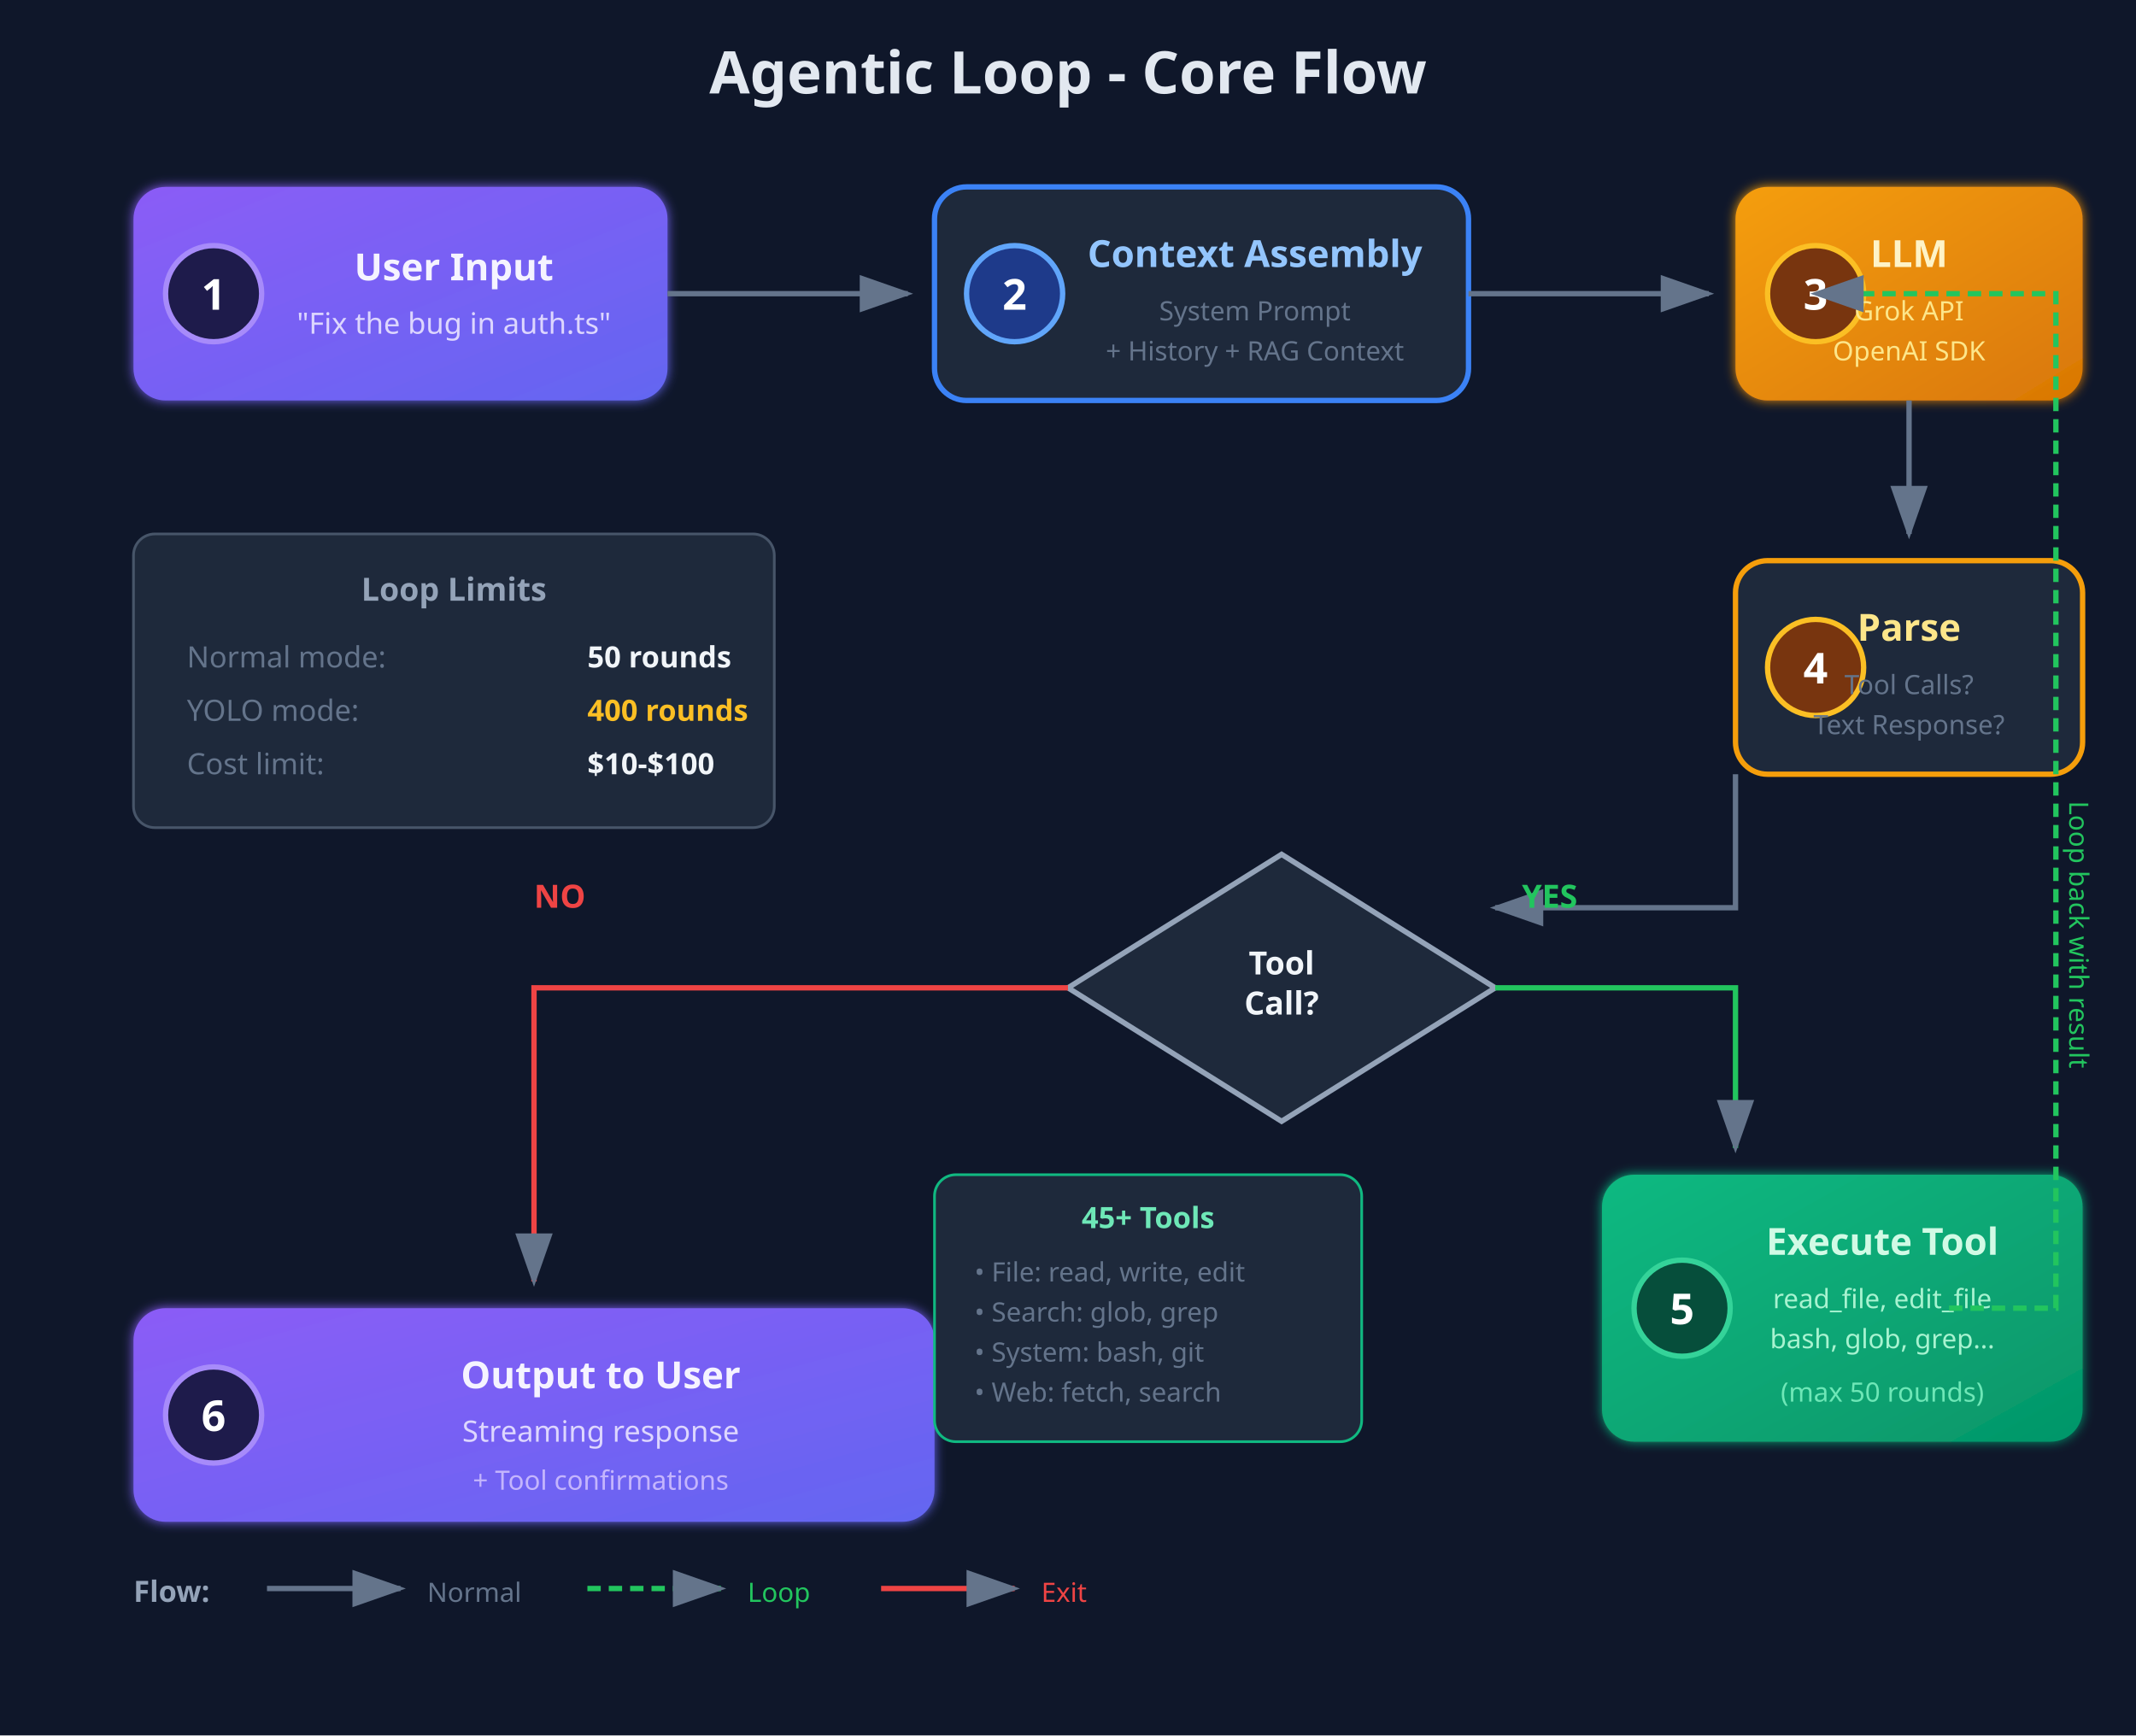
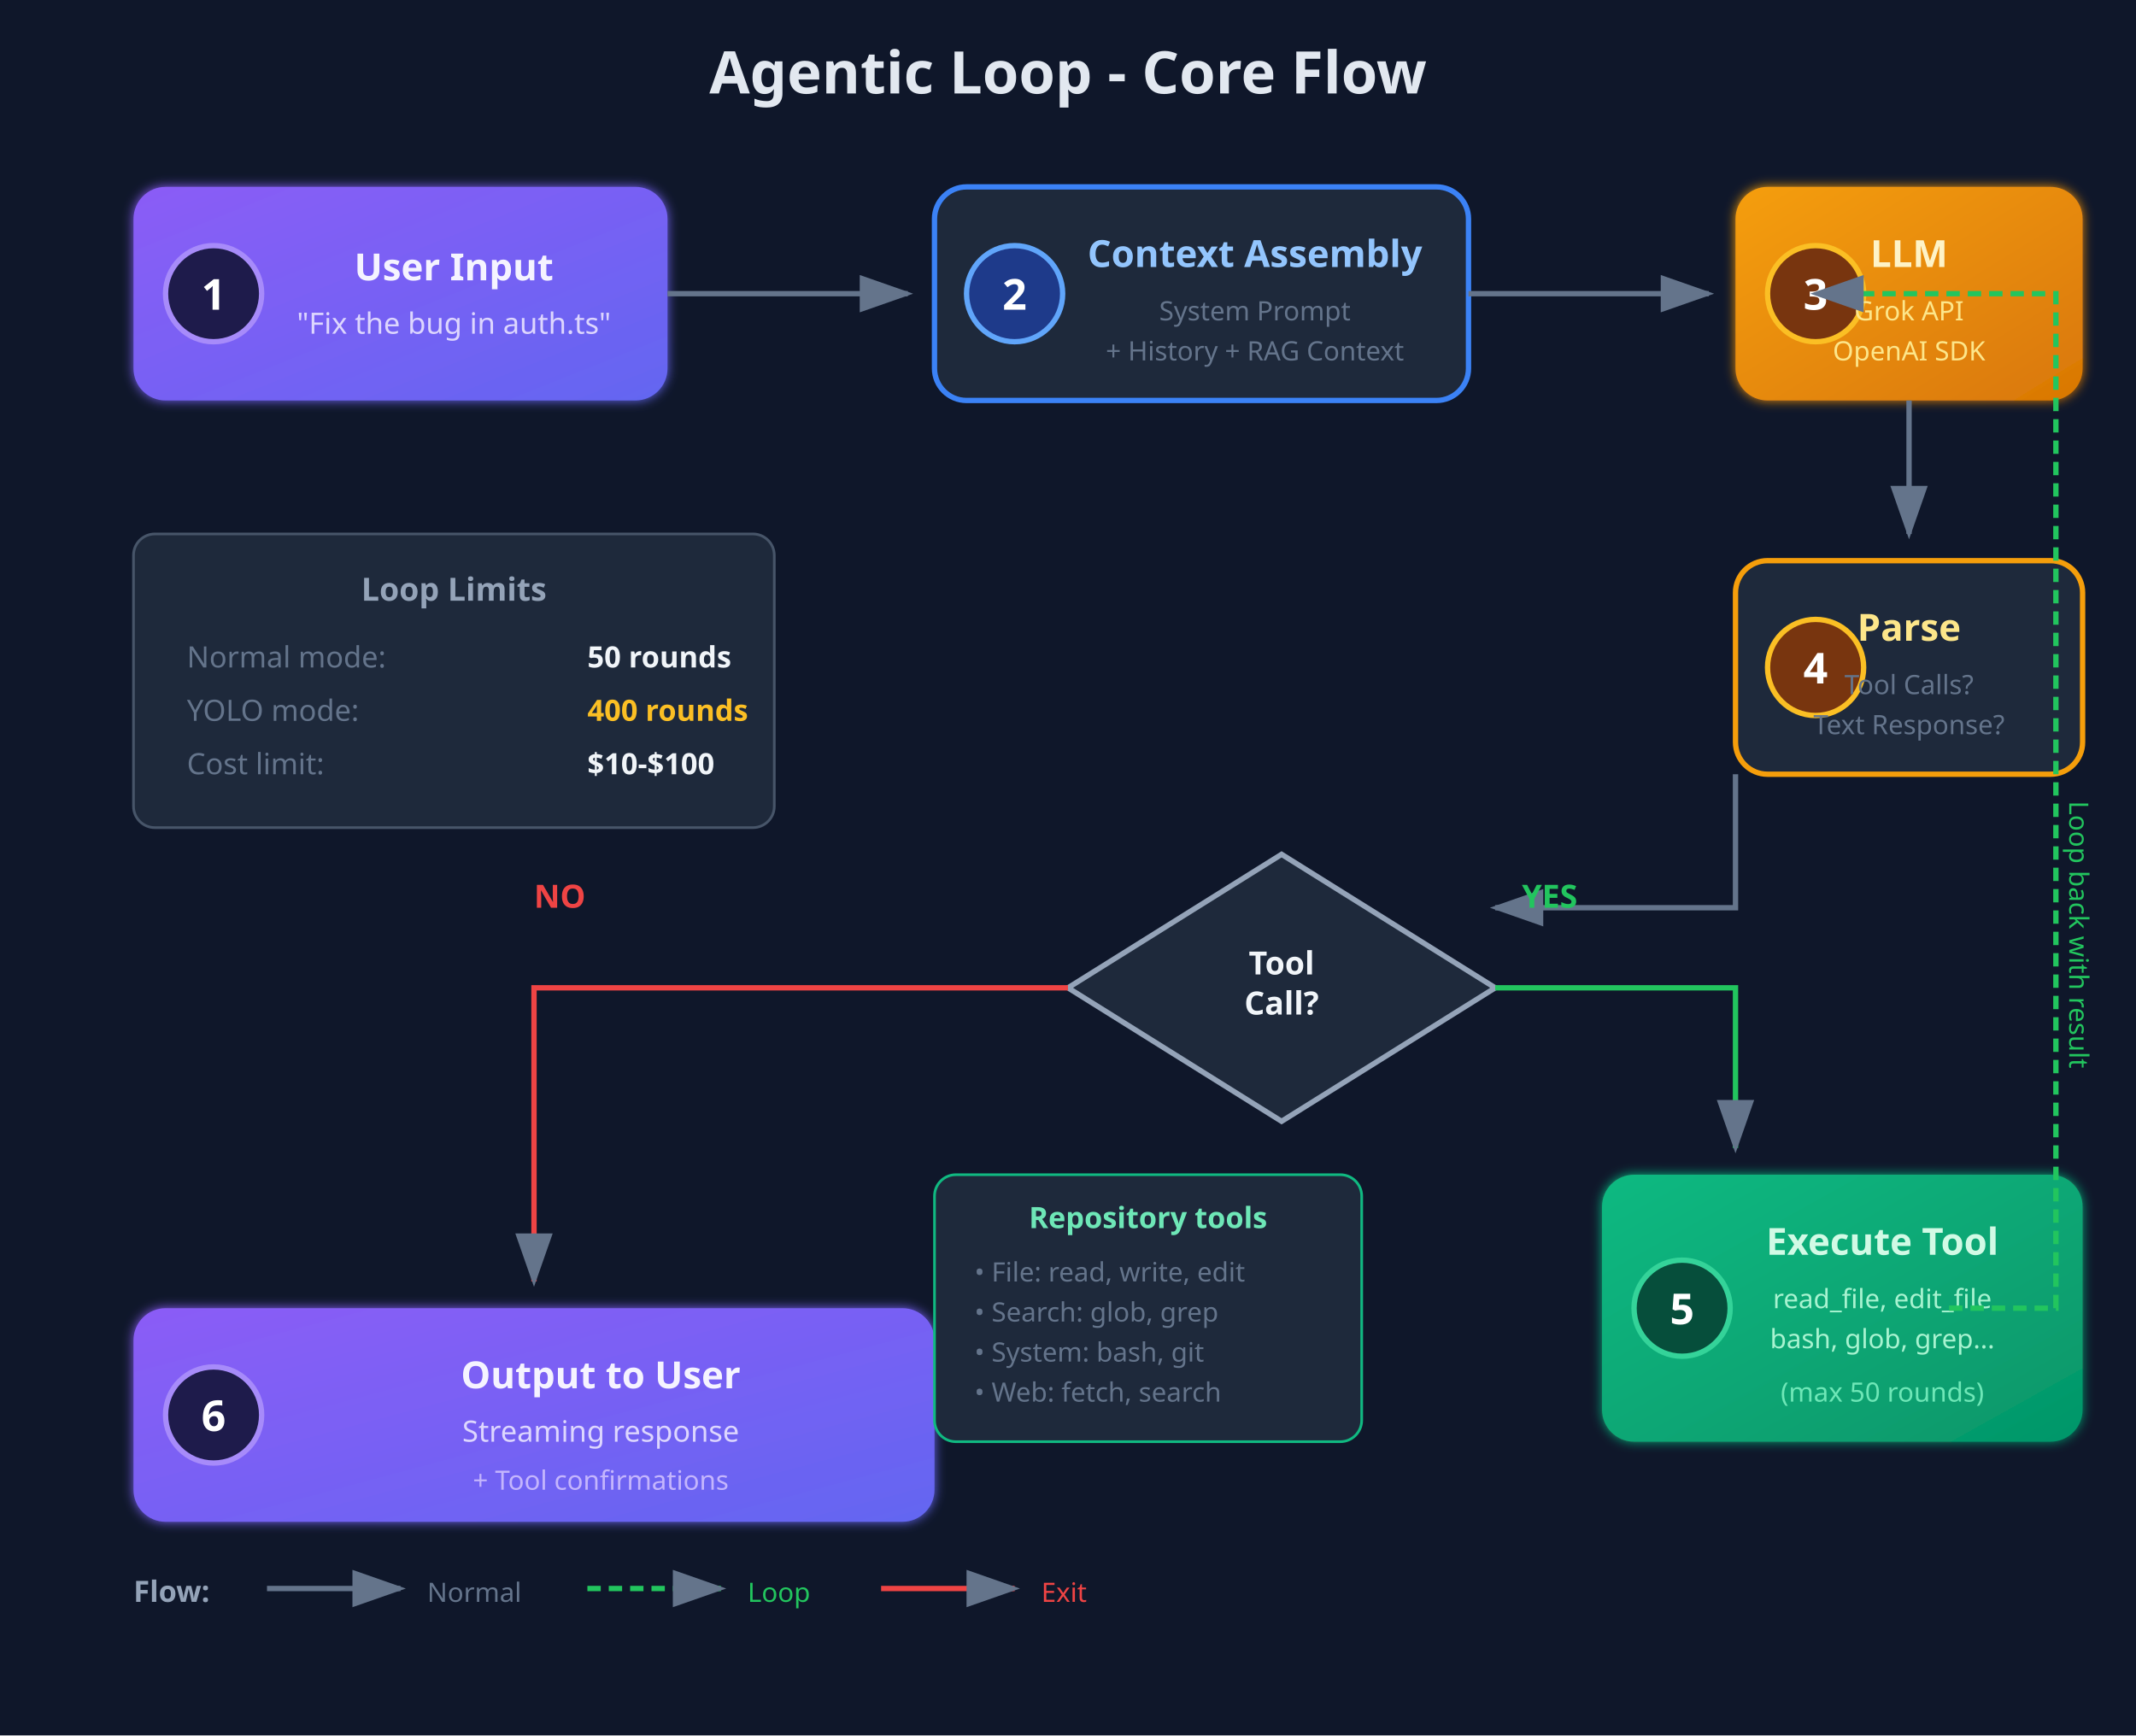
<svg xmlns="http://www.w3.org/2000/svg" viewBox="0 0 800 650">
  <defs>
    <linearGradient id="userGrad" x1="0%" y1="0%" x2="100%" y2="100%">
      <stop offset="0%" style="stop-color:#8b5cf6" />
      <stop offset="100%" style="stop-color:#6366f1" />
    </linearGradient>
    <linearGradient id="agentGrad" x1="0%" y1="0%" x2="100%" y2="100%">
      <stop offset="0%" style="stop-color:#3b82f6" />
      <stop offset="100%" style="stop-color:#1d4ed8" />
    </linearGradient>
    <linearGradient id="llmGrad2" x1="0%" y1="0%" x2="100%" y2="100%">
      <stop offset="0%" style="stop-color:#f59e0b" />
      <stop offset="100%" style="stop-color:#d97706" />
    </linearGradient>
    <linearGradient id="toolGrad2" x1="0%" y1="0%" x2="100%" y2="100%">
      <stop offset="0%" style="stop-color:#10b981" />
      <stop offset="100%" style="stop-color:#059669" />
    </linearGradient>
    <marker id="arrowhead" markerWidth="10" markerHeight="7" refX="9" refY="3.5" orient="auto">
      <polygon points="0 0, 10 3.5, 0 7" fill="#64748b" />
    </marker>
    <filter id="glow">
      <feGaussianBlur stdDeviation="2" result="coloredBlur" />
      <feMerge>
        <feMergeNode in="coloredBlur" />
        <feMergeNode in="SourceGraphic" />
      </feMerge>
    </filter>
  </defs>
  <rect width="800" height="650" fill="#0f172a" />
  <text x="400" y="35" text-anchor="middle" fill="#e2e8f0" font-family="system-ui" font-size="22" font-weight="bold">
    Agentic Loop - Core Flow
  </text>
  <g transform="translate(50, 70)">
    <rect x="0" y="0" width="200" height="80" rx="12" fill="url(#userGrad)" filter="url(#glow)" />
    <circle cx="30" cy="40" r="18" fill="#1e1b4b" stroke="#a78bfa" stroke-width="2" />
    <text x="30" y="46" text-anchor="middle" fill="#ffffff" font-family="system-ui" font-size="16" font-weight="bold">1</text>
    <text x="120" y="35" text-anchor="middle" fill="#f5f3ff" font-family="system-ui" font-size="14" font-weight="bold">User Input</text>
    <text x="120" y="55" text-anchor="middle" fill="#ddd6fe" font-family="system-ui" font-size="11">"Fix the bug in auth.ts"</text>
  </g>
  <path d="M250,110 L340,110" stroke="#64748b" stroke-width="2" fill="none" marker-end="url(#arrowhead)" />
  <g transform="translate(350, 70)">
    <rect x="0" y="0" width="200" height="80" rx="12" fill="#1e293b" stroke="#3b82f6" stroke-width="2" />
    <circle cx="30" cy="40" r="18" fill="#1e3a8a" stroke="#60a5fa" stroke-width="2" />
    <text x="30" y="46" text-anchor="middle" fill="#ffffff" font-family="system-ui" font-size="16" font-weight="bold">2</text>
    <text x="120" y="30" text-anchor="middle" fill="#93c5fd" font-family="system-ui" font-size="14" font-weight="bold">Context Assembly</text>
    <text x="120" y="50" text-anchor="middle" fill="#64748b" font-family="system-ui" font-size="10">System Prompt</text>
    <text x="120" y="65" text-anchor="middle" fill="#64748b" font-family="system-ui" font-size="10">+ History + RAG Context</text>
  </g>
  <path d="M550,110 L640,110" stroke="#64748b" stroke-width="2" fill="none" marker-end="url(#arrowhead)" />
  <g transform="translate(550, 70)">
    <rect x="100" y="0" width="130" height="80" rx="12" fill="url(#llmGrad2)" filter="url(#glow)" />
    <circle cx="130" cy="40" r="18" fill="#78350f" stroke="#fbbf24" stroke-width="2" />
    <text x="130" y="46" text-anchor="middle" fill="#ffffff" font-family="system-ui" font-size="16" font-weight="bold">3</text>
    <text x="165" y="30" text-anchor="middle" fill="#fef3c7" font-family="system-ui" font-size="14" font-weight="bold">LLM</text>
    <text x="165" y="50" text-anchor="middle" fill="#fde68a" font-family="system-ui" font-size="10">Grok API</text>
    <text x="165" y="65" text-anchor="middle" fill="#fde68a" font-family="system-ui" font-size="10">OpenAI SDK</text>
  </g>
  <path d="M715,150 L715,200" stroke="#64748b" stroke-width="2" fill="none" marker-end="url(#arrowhead)" />
  <g transform="translate(550, 210)">
    <rect x="100" y="0" width="130" height="80" rx="12" fill="#1e293b" stroke="#f59e0b" stroke-width="2" />
    <circle cx="130" cy="40" r="18" fill="#78350f" stroke="#fbbf24" stroke-width="2" />
    <text x="130" y="46" text-anchor="middle" fill="#ffffff" font-family="system-ui" font-size="16" font-weight="bold">4</text>
    <text x="165" y="30" text-anchor="middle" fill="#fde68a" font-family="system-ui" font-size="14" font-weight="bold">Parse</text>
    <text x="165" y="50" text-anchor="middle" fill="#64748b" font-family="system-ui" font-size="10">Tool Calls?</text>
    <text x="165" y="65" text-anchor="middle" fill="#64748b" font-family="system-ui" font-size="10">Text Response?</text>
  </g>
  <g transform="translate(400, 320)">
    <polygon points="80,0 160,50 80,100 0,50" fill="#1e293b" stroke="#94a3b8" stroke-width="2" />
    <text x="80" y="45" text-anchor="middle" fill="#f1f5f9" font-family="system-ui" font-size="12" font-weight="bold">Tool</text>
    <text x="80" y="60" text-anchor="middle" fill="#f1f5f9" font-family="system-ui" font-size="12" font-weight="bold">Call?</text>
  </g>
  <path d="M650,290 L650,340 L560,340" stroke="#64748b" stroke-width="2" fill="none" marker-end="url(#arrowhead)" />
  <g transform="translate(200, 340)">
    <text x="0" y="0" fill="#ef4444" font-family="system-ui" font-size="12" font-weight="bold">NO</text>
  </g>
  <path d="M400,370 L200,370 L200,480" stroke="#ef4444" stroke-width="2" fill="none" marker-end="url(#arrowhead)" />
  <g transform="translate(570, 340)">
    <text x="0" y="0" fill="#22c55e" font-family="system-ui" font-size="12" font-weight="bold">YES</text>
  </g>
  <path d="M560,370 L650,370 L650,430" stroke="#22c55e" stroke-width="2" fill="none" marker-end="url(#arrowhead)" />
  <g transform="translate(550, 440)">
    <rect x="50" y="0" width="180" height="100" rx="12" fill="url(#toolGrad2)" filter="url(#glow)" />
    <circle cx="80" cy="50" r="18" fill="#064e3b" stroke="#34d399" stroke-width="2" />
    <text x="80" y="56" text-anchor="middle" fill="#ffffff" font-family="system-ui" font-size="16" font-weight="bold">5</text>
    <text x="155" y="30" text-anchor="middle" fill="#d1fae5" font-family="system-ui" font-size="14" font-weight="bold">Execute Tool</text>
    <text x="155" y="50" text-anchor="middle" fill="#a7f3d0" font-family="system-ui" font-size="10">read_file, edit_file</text>
    <text x="155" y="65" text-anchor="middle" fill="#a7f3d0" font-family="system-ui" font-size="10">bash, glob, grep...</text>
    <text x="155" y="85" text-anchor="middle" fill="#6ee7b7" font-family="system-ui" font-size="10">(max 50 rounds)</text>
  </g>
  <path d="M730,490 L770,490 L770,110 L680,110" stroke="#22c55e" stroke-width="2" stroke-dasharray="5,3" fill="none" marker-end="url(#arrowhead)" />
  <text x="775" y="300" fill="#22c55e" font-family="system-ui" font-size="10" transform="rotate(90, 775, 300)">Loop back with result</text>
  <g transform="translate(50, 490)">
    <rect x="0" y="0" width="300" height="80" rx="12" fill="url(#userGrad)" filter="url(#glow)" />
    <circle cx="30" cy="40" r="18" fill="#1e1b4b" stroke="#a78bfa" stroke-width="2" />
    <text x="30" y="46" text-anchor="middle" fill="#ffffff" font-family="system-ui" font-size="16" font-weight="bold">6</text>
    <text x="175" y="30" text-anchor="middle" fill="#f5f3ff" font-family="system-ui" font-size="14" font-weight="bold">Output to User</text>
    <text x="175" y="50" text-anchor="middle" fill="#ddd6fe" font-family="system-ui" font-size="11">Streaming response</text>
    <text x="175" y="68" text-anchor="middle" fill="#c4b5fd" font-family="system-ui" font-size="10">+ Tool confirmations</text>
  </g>
  <g transform="translate(50, 200)">
    <rect x="0" y="0" width="240" height="110" rx="8" fill="#1e293b" stroke="#475569" stroke-width="1" />
    <text x="120" y="25" text-anchor="middle" fill="#94a3b8" font-family="system-ui" font-size="12" font-weight="bold">Loop Limits</text>
    <text x="20" y="50" fill="#64748b" font-family="system-ui" font-size="11">Normal mode:</text>
    <text x="170" y="50" fill="#f1f5f9" font-family="system-ui" font-size="11" font-weight="bold">50 rounds</text>
    <text x="20" y="70" fill="#64748b" font-family="system-ui" font-size="11">YOLO mode:</text>
    <text x="170" y="70" fill="#fbbf24" font-family="system-ui" font-size="11" font-weight="bold">400 rounds</text>
    <text x="20" y="90" fill="#64748b" font-family="system-ui" font-size="11">Cost limit:</text>
    <text x="170" y="90" fill="#f1f5f9" font-family="system-ui" font-size="11" font-weight="bold">$10-$100</text>
  </g>
  <g transform="translate(350, 440)">
    <rect x="0" y="0" width="160" height="100" rx="8" fill="#1e293b" stroke="#10b981" stroke-width="1" />
-     <text x="80" y="20" text-anchor="middle" fill="#6ee7b7" font-family="system-ui" font-size="11" font-weight="bold">45+ Tools</text>
+     <text x="80" y="20" text-anchor="middle" fill="#6ee7b7" font-family="system-ui" font-size="11" font-weight="bold">Repository tools</text>
    <text x="15" y="40" fill="#64748b" font-family="system-ui" font-size="10">• File: read, write, edit</text>
    <text x="15" y="55" fill="#64748b" font-family="system-ui" font-size="10">• Search: glob, grep</text>
    <text x="15" y="70" fill="#64748b" font-family="system-ui" font-size="10">• System: bash, git</text>
    <text x="15" y="85" fill="#64748b" font-family="system-ui" font-size="10">• Web: fetch, search</text>
  </g>
  <g transform="translate(50, 600)">
    <text x="0" y="0" fill="#94a3b8" font-family="system-ui" font-size="11" font-weight="bold">Flow:</text>
    <line x1="50" y1="-5" x2="100" y2="-5" stroke="#64748b" stroke-width="2" marker-end="url(#arrowhead)" />
    <text x="110" y="0" fill="#64748b" font-family="system-ui" font-size="10">Normal</text>
    <line x1="170" y1="-5" x2="220" y2="-5" stroke="#22c55e" stroke-width="2" stroke-dasharray="5,3" marker-end="url(#arrowhead)" />
    <text x="230" y="0" fill="#22c55e" font-family="system-ui" font-size="10">Loop</text>
    <line x1="280" y1="-5" x2="330" y2="-5" stroke="#ef4444" stroke-width="2" marker-end="url(#arrowhead)" />
    <text x="340" y="0" fill="#ef4444" font-family="system-ui" font-size="10">Exit</text>
  </g>
</svg>
